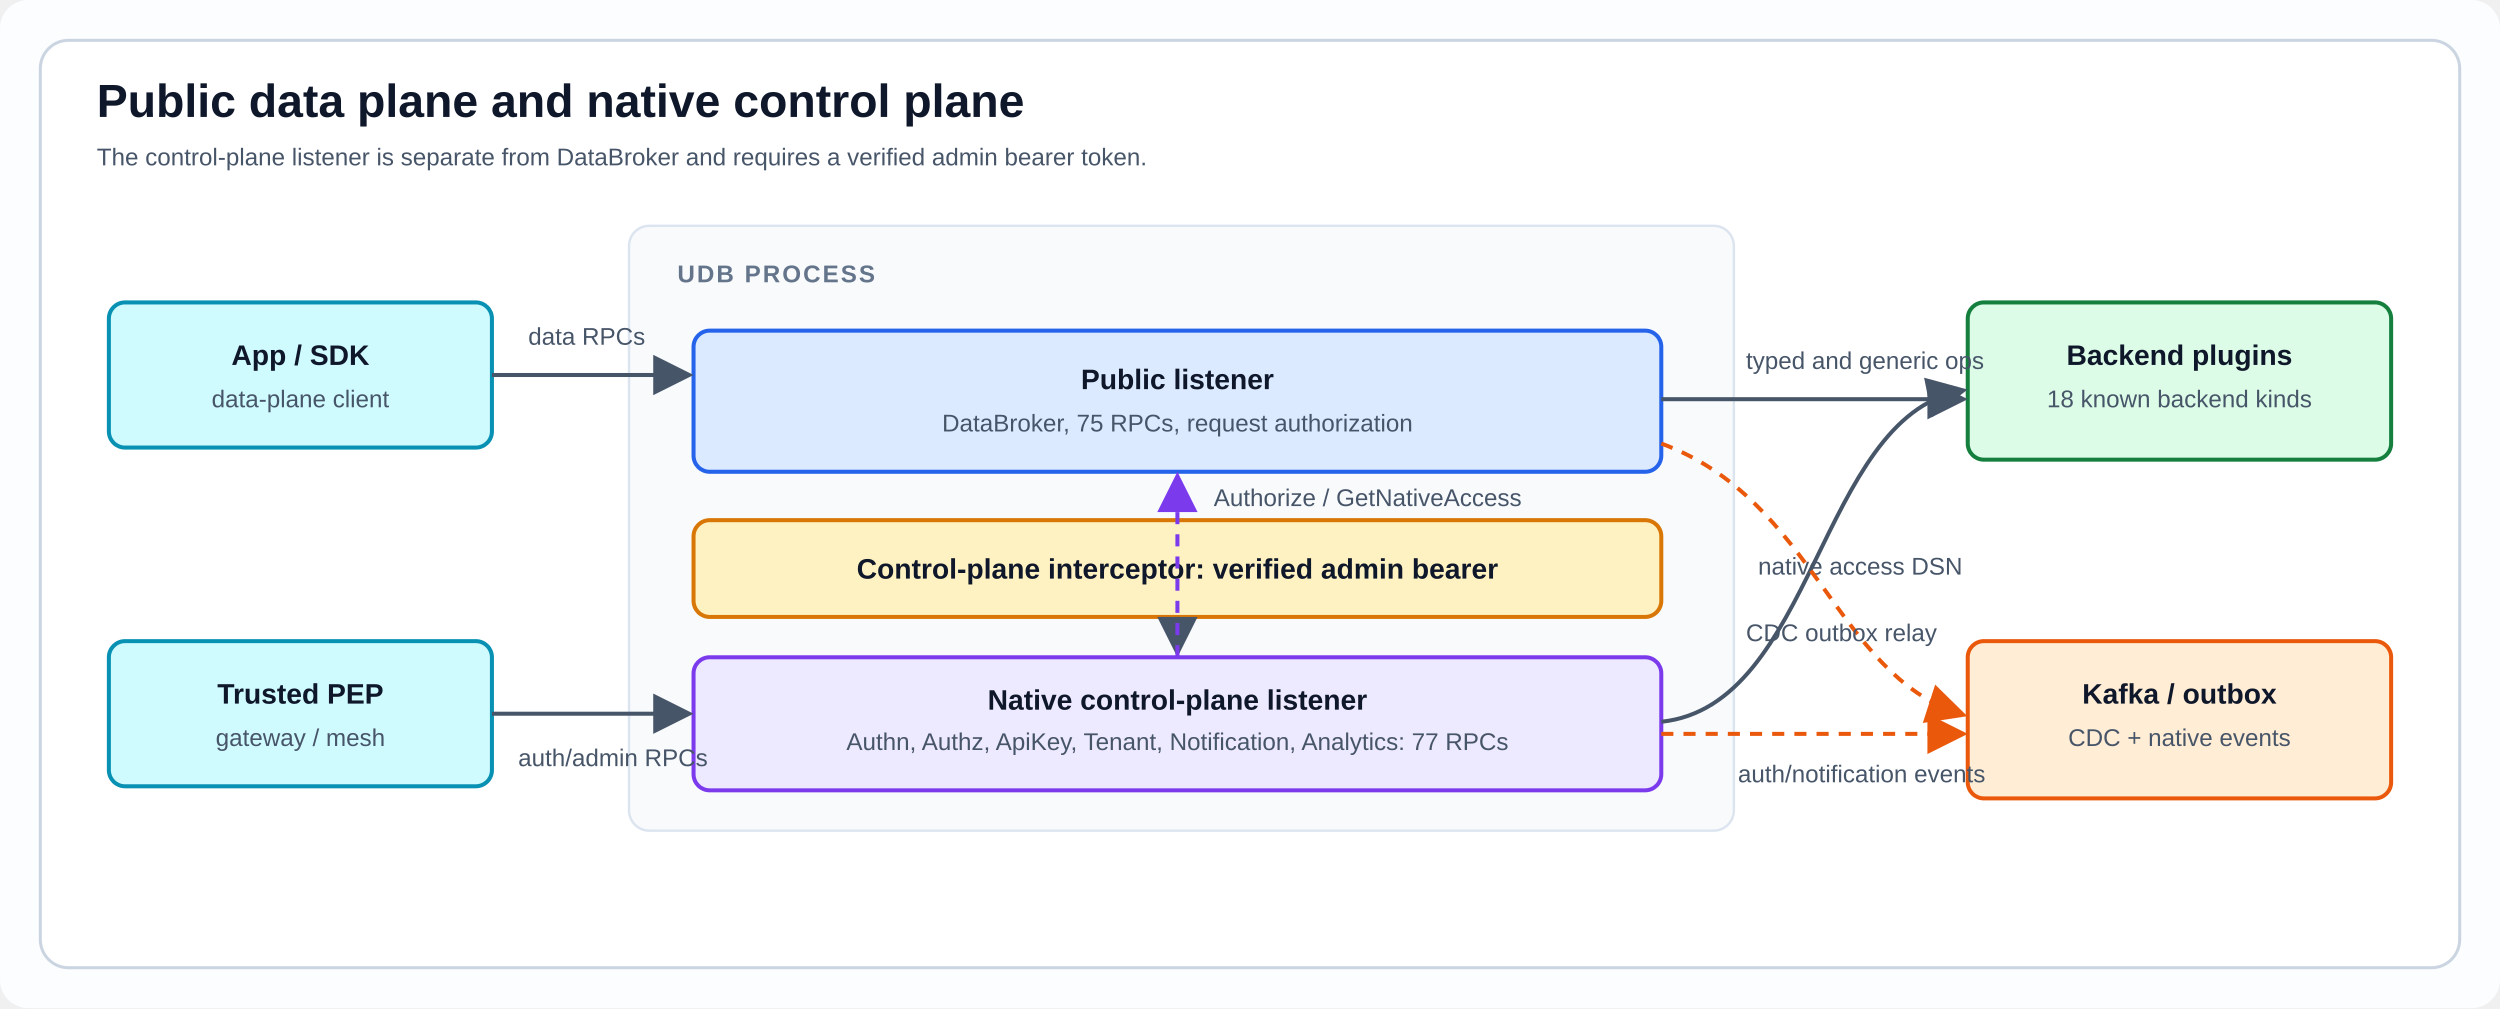
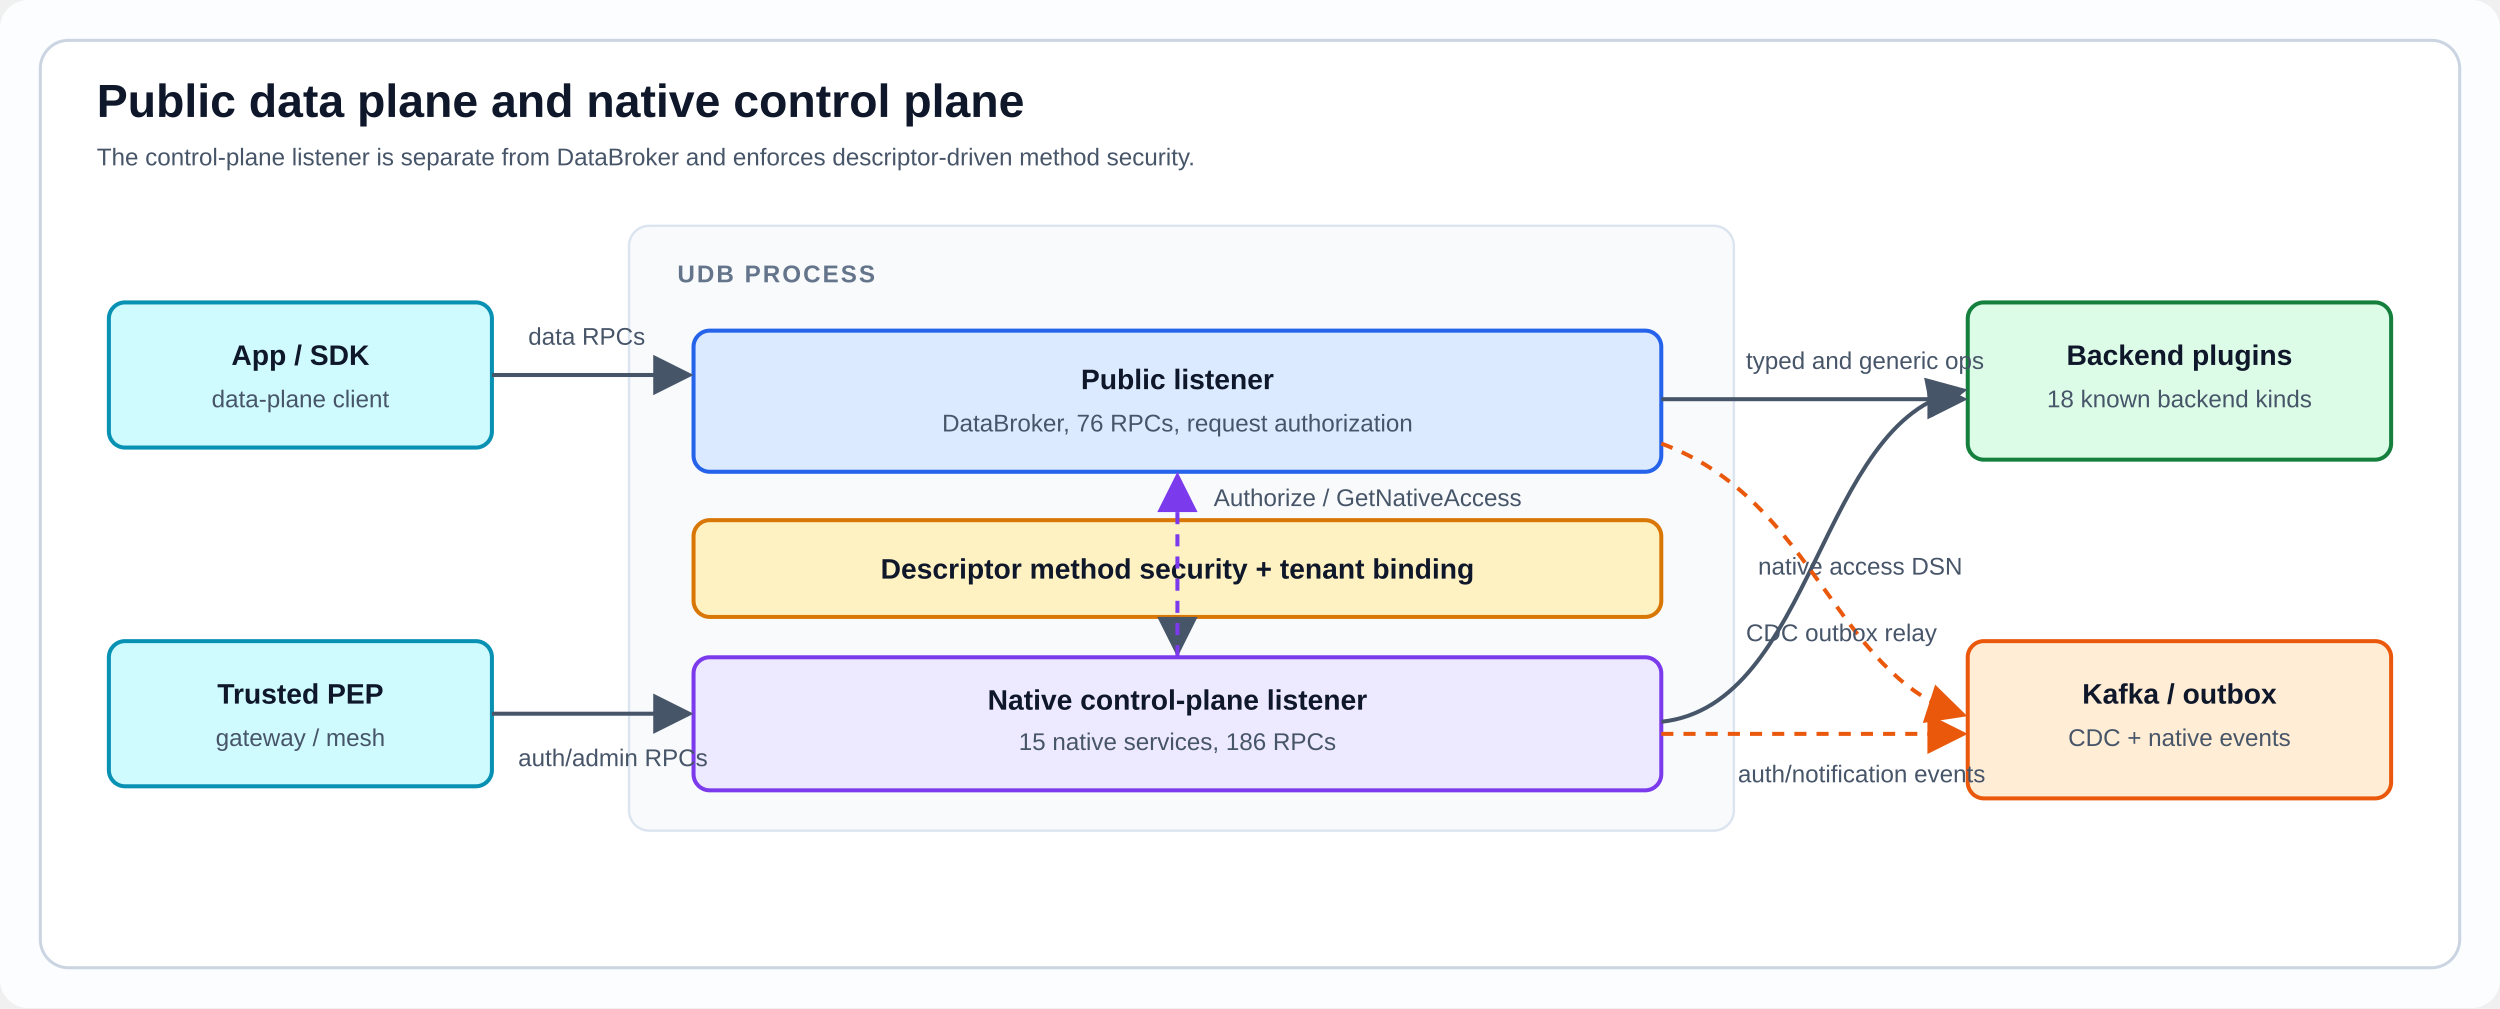
<svg xmlns="http://www.w3.org/2000/svg" viewBox="0 0 1240 500" role="img" aria-labelledby="title desc">
  <defs>
    <style>
      .bg{fill:#fbfdff}.frame{fill:#ffffff;stroke:#cbd5e1;stroke-width:1.5}.panel{fill:#f8fafc;stroke:#dbe4ef;stroke-width:1.2}.card{stroke-width:2;rx:8}.client{fill:#cffafe;stroke:#0891b2}.public{fill:#dbeafe;stroke:#2563eb}.auth{fill:#ede9fe;stroke:#7c3aed}.guard{fill:#fff2c2;stroke:#d97706}.backend{fill:#dcfce7;stroke:#15803d}.event{fill:#ffedd5;stroke:#ea580c}.title{font:700 23px -apple-system,BlinkMacSystemFont,Segoe UI,Arial,sans-serif;fill:#0f172a}.text{font:700 14px -apple-system,BlinkMacSystemFont,Segoe UI,Arial,sans-serif;fill:#0f172a}.small{font:12px -apple-system,BlinkMacSystemFont,Segoe UI,Arial,sans-serif;fill:#475569}.label{font:700 12px -apple-system,BlinkMacSystemFont,Segoe UI,Arial,sans-serif;letter-spacing:1px;fill:#64748b}.line{stroke:#475569;stroke-width:2;fill:none}.dash{stroke:#7c3aed;stroke-width:2;stroke-dasharray:6 5;fill:none}.eventLine{stroke:#ea580c;stroke-width:2;stroke-dasharray:6 5;fill:none}.node{cursor:pointer}.node:hover .card,.node:focus .card{stroke-width:3;filter:url(#shadow)}.node:hover text,.node:focus text{text-decoration:underline}
    </style>
    <filter id="shadow" x="-10%" y="-25%" width="120%" height="160%">
      <feDropShadow dx="0" dy="3" stdDeviation="4" flood-color="#0f172a" flood-opacity=".16" />
    </filter>
    <marker id="arrow" markerWidth="10" markerHeight="10" refX="8" refY="5" orient="auto">
      <path d="M0 0 L10 5 L0 10 z" fill="#475569" />
    </marker>
    <marker id="arrowV" markerWidth="10" markerHeight="10" refX="8" refY="5" orient="auto">
      <path d="M0 0 L10 5 L0 10 z" fill="#7c3aed" />
    </marker>
    <marker id="arrowO" markerWidth="10" markerHeight="10" refX="8" refY="5" orient="auto">
      <path d="M0 0 L10 5 L0 10 z" fill="#ea580c" />
    </marker>
  </defs>
  <rect class="bg" width="1240" height="500" rx="14" />
  <rect class="frame" x="20" y="20" width="1200" height="460" rx="14" />
  <text class="title" x="48" y="58">Public data plane and native control plane</text>
-   <text class="small" x="48" y="82">The control-plane listener is separate from DataBroker and requires a verified admin bearer token.</text>
+   <text class="small" x="48" y="82">The control-plane listener is separate from DataBroker and enforces descriptor-driven method security.</text>
  <g class="node" tabindex="0">
    <rect class="card client" x="54" y="150" width="190" height="72" />
    <text class="text" x="149" y="181" text-anchor="middle">App / SDK</text>
    <text class="small" x="149" y="202" text-anchor="middle">data-plane client</text>
  </g>
  <g class="node" tabindex="0">
    <rect class="card client" x="54" y="318" width="190" height="72" />
    <text class="text" x="149" y="349" text-anchor="middle">Trusted PEP</text>
    <text class="small" x="149" y="370" text-anchor="middle">gateway / mesh</text>
  </g>
  <rect class="panel" x="312" y="112" width="548" height="300" rx="10" />
  <text class="label" x="336" y="140">UDB PROCESS</text>
  <g class="node" tabindex="0">
    <rect class="card public" x="344" y="164" width="480" height="70" />
    <text class="text" x="584" y="193" text-anchor="middle">Public listener</text>
-     <text class="small" x="584" y="214" text-anchor="middle">DataBroker, 75 RPCs, request authorization</text>
+     <text class="small" x="584" y="214" text-anchor="middle">DataBroker, 76 RPCs, request authorization</text>
  </g>
  <g class="node" tabindex="0">
    <rect class="card guard" x="344" y="258" width="480" height="48" />
-     <text class="text" x="584" y="287" text-anchor="middle">Control-plane interceptor: verified admin bearer</text>
+     <text class="text" x="584" y="287" text-anchor="middle">Descriptor method security + tenant binding</text>
  </g>
  <g class="node" tabindex="0">
    <rect class="card auth" x="344" y="326" width="480" height="66" />
    <text class="text" x="584" y="352" text-anchor="middle">Native control-plane listener</text>
-     <text class="small" x="584" y="372" text-anchor="middle">Authn, Authz, ApiKey, Tenant, Notification, Analytics: 77 RPCs</text>
+     <text class="small" x="584" y="372" text-anchor="middle">15 native services, 186 RPCs</text>
  </g>
  <g class="node" tabindex="0">
    <rect class="card backend" x="976" y="150" width="210" height="78" />
    <text class="text" x="1081" y="181" text-anchor="middle">Backend plugins</text>
    <text class="small" x="1081" y="202" text-anchor="middle">18 known backend kinds</text>
  </g>
  <g class="node" tabindex="0">
    <rect class="card event" x="976" y="318" width="210" height="78" />
    <text class="text" x="1081" y="349" text-anchor="middle">Kafka / outbox</text>
    <text class="small" x="1081" y="370" text-anchor="middle">CDC + native events</text>
  </g>
  <path class="line" d="M244 186 H340" marker-end="url(#arrow)" />
  <text class="small" x="262" y="171">data RPCs</text>
  <path class="line" d="M244 354 H340" marker-end="url(#arrow)" />
  <text class="small" x="257" y="380">auth/admin RPCs</text>
  <path class="line" d="M584 306 V322" marker-end="url(#arrow)" />
  <path class="dash" d="M584 326 V238" marker-end="url(#arrowV)" />
  <text class="small" x="602" y="251">Authorize / GetNativeAccess</text>
  <path class="line" d="M824 198 H972" marker-end="url(#arrow)" />
  <text class="small" x="866" y="183">typed and generic ops</text>
  <path class="line" d="M824 358 C900 350 902 208 972 194" marker-end="url(#arrow)" />
  <text class="small" x="872" y="285">native access DSN</text>
  <path class="eventLine" d="M824 220 C900 248 910 334 972 354" marker-end="url(#arrowO)" />
  <text class="small" x="866" y="318">CDC outbox relay</text>
  <path class="eventLine" d="M824 364 H972" marker-end="url(#arrowO)" />
  <text class="small" x="862" y="388">auth/notification events</text>
</svg>
